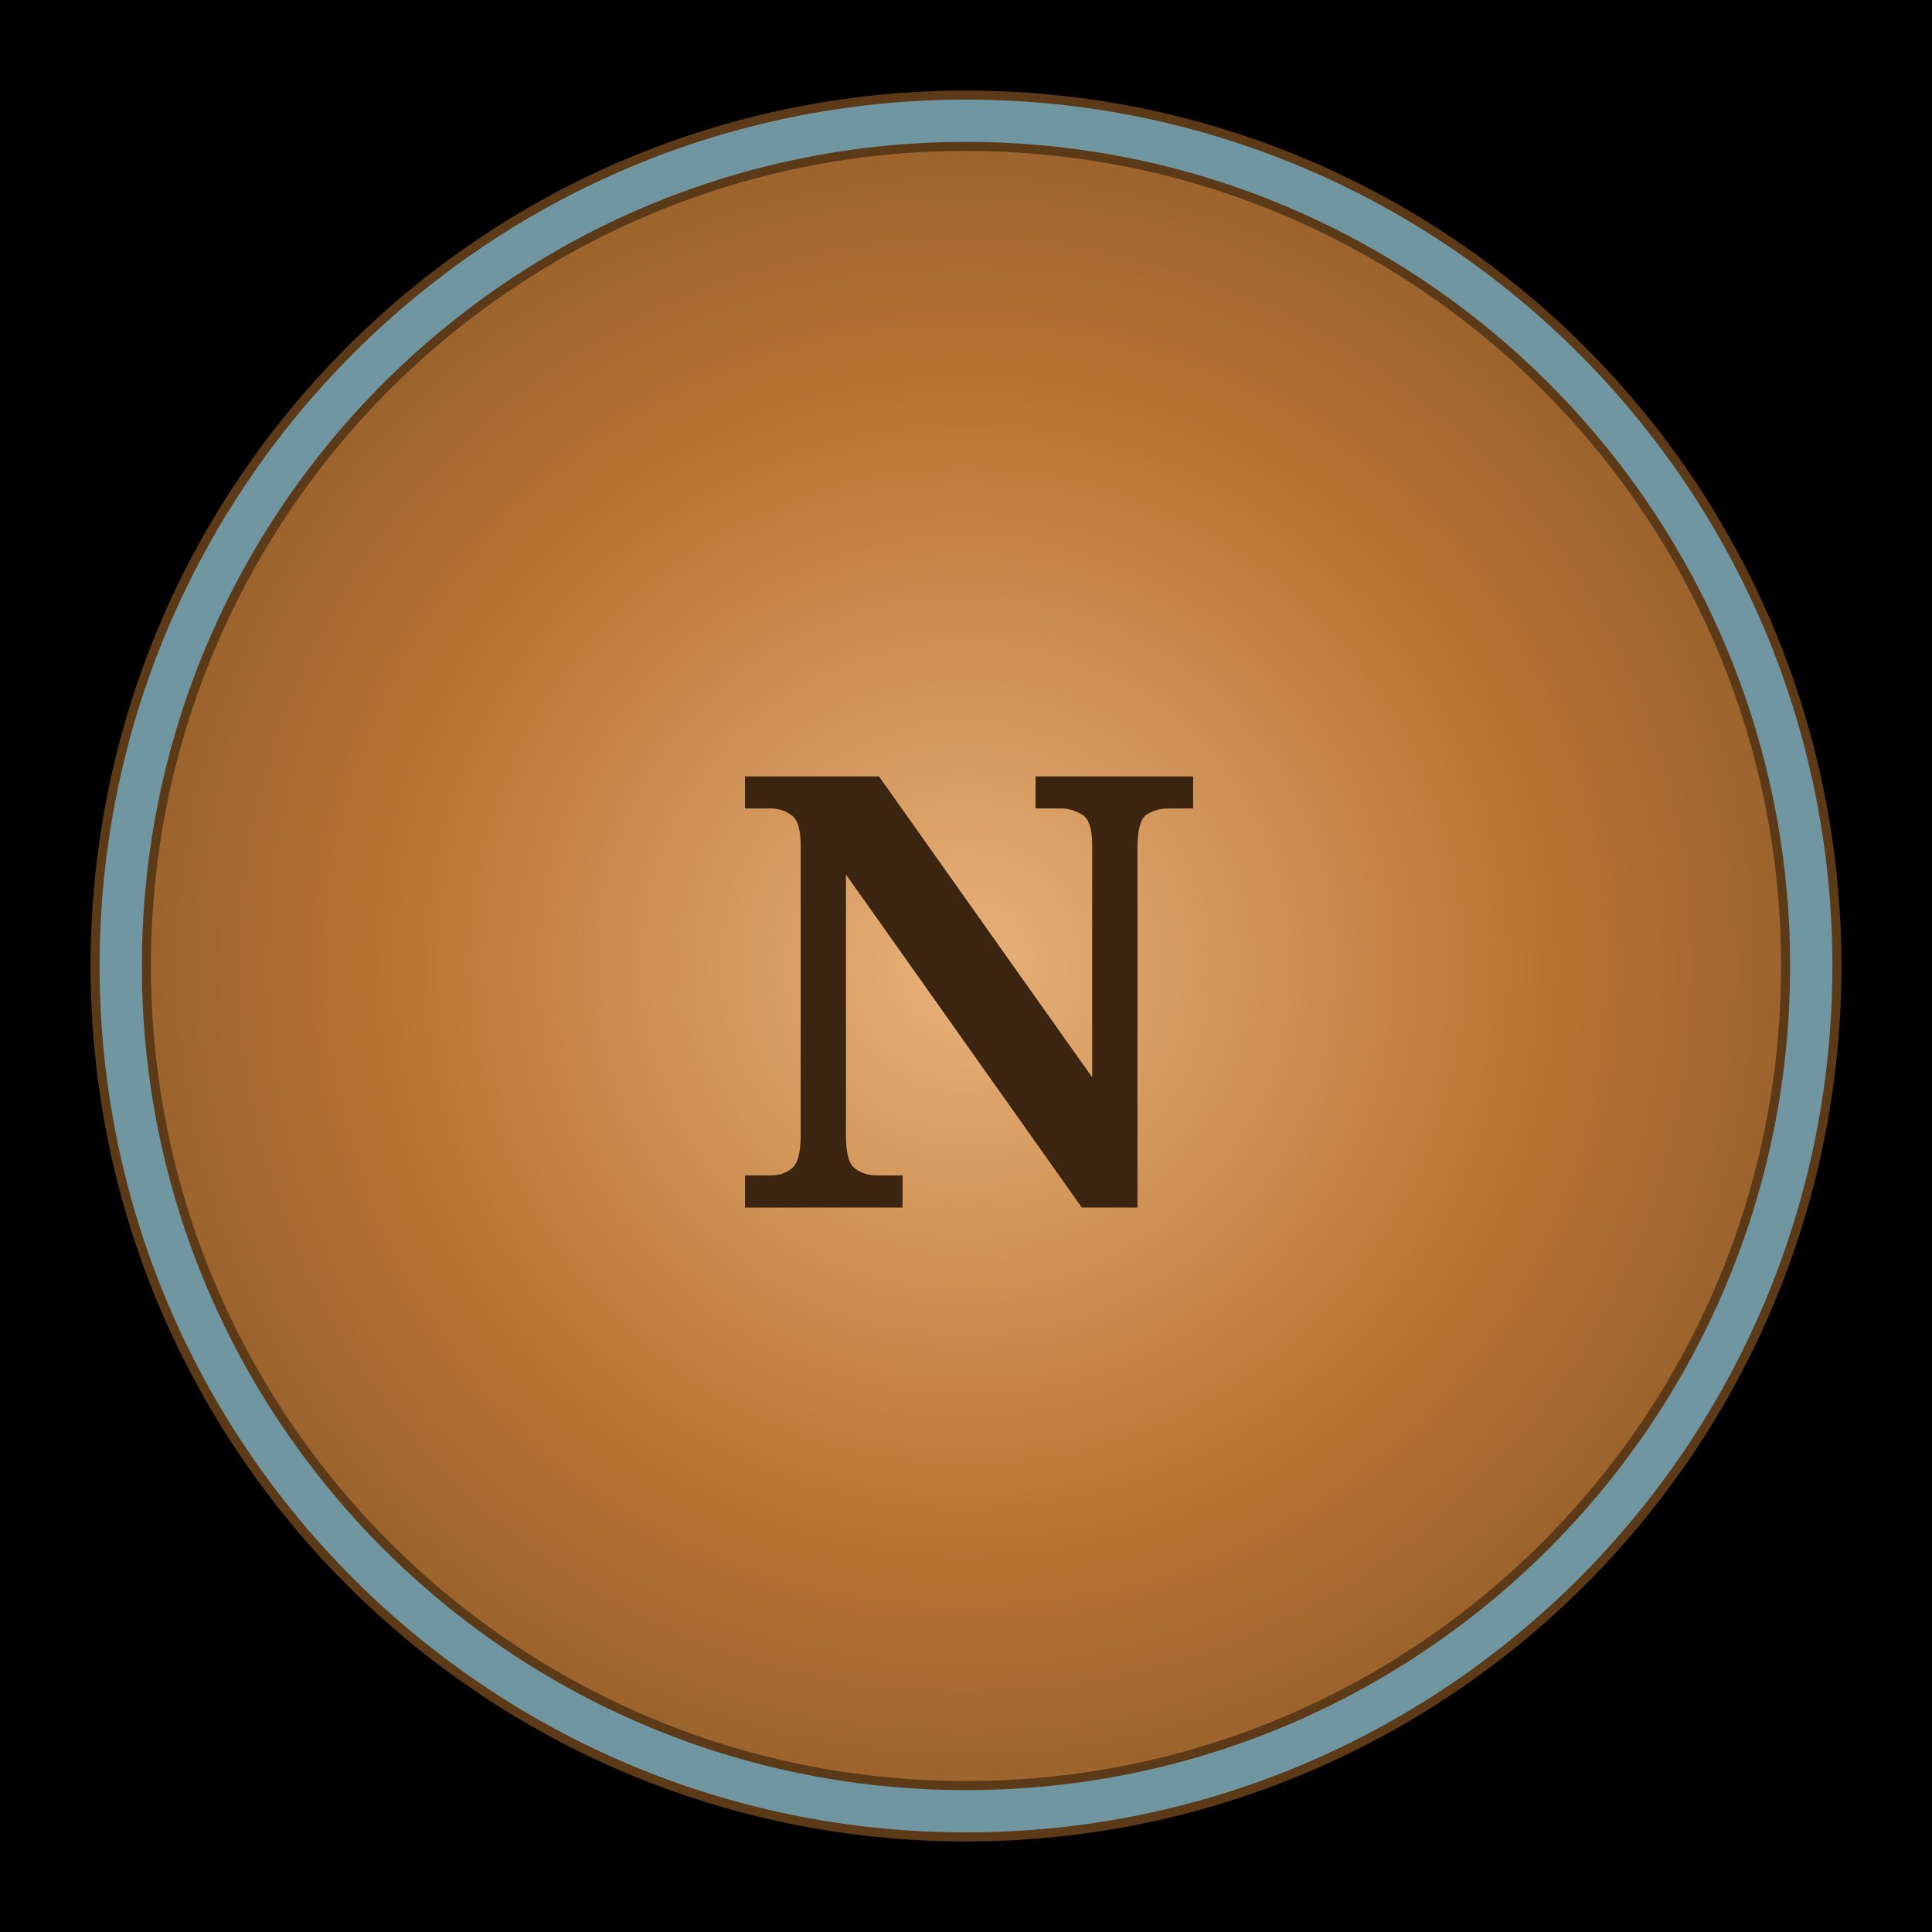
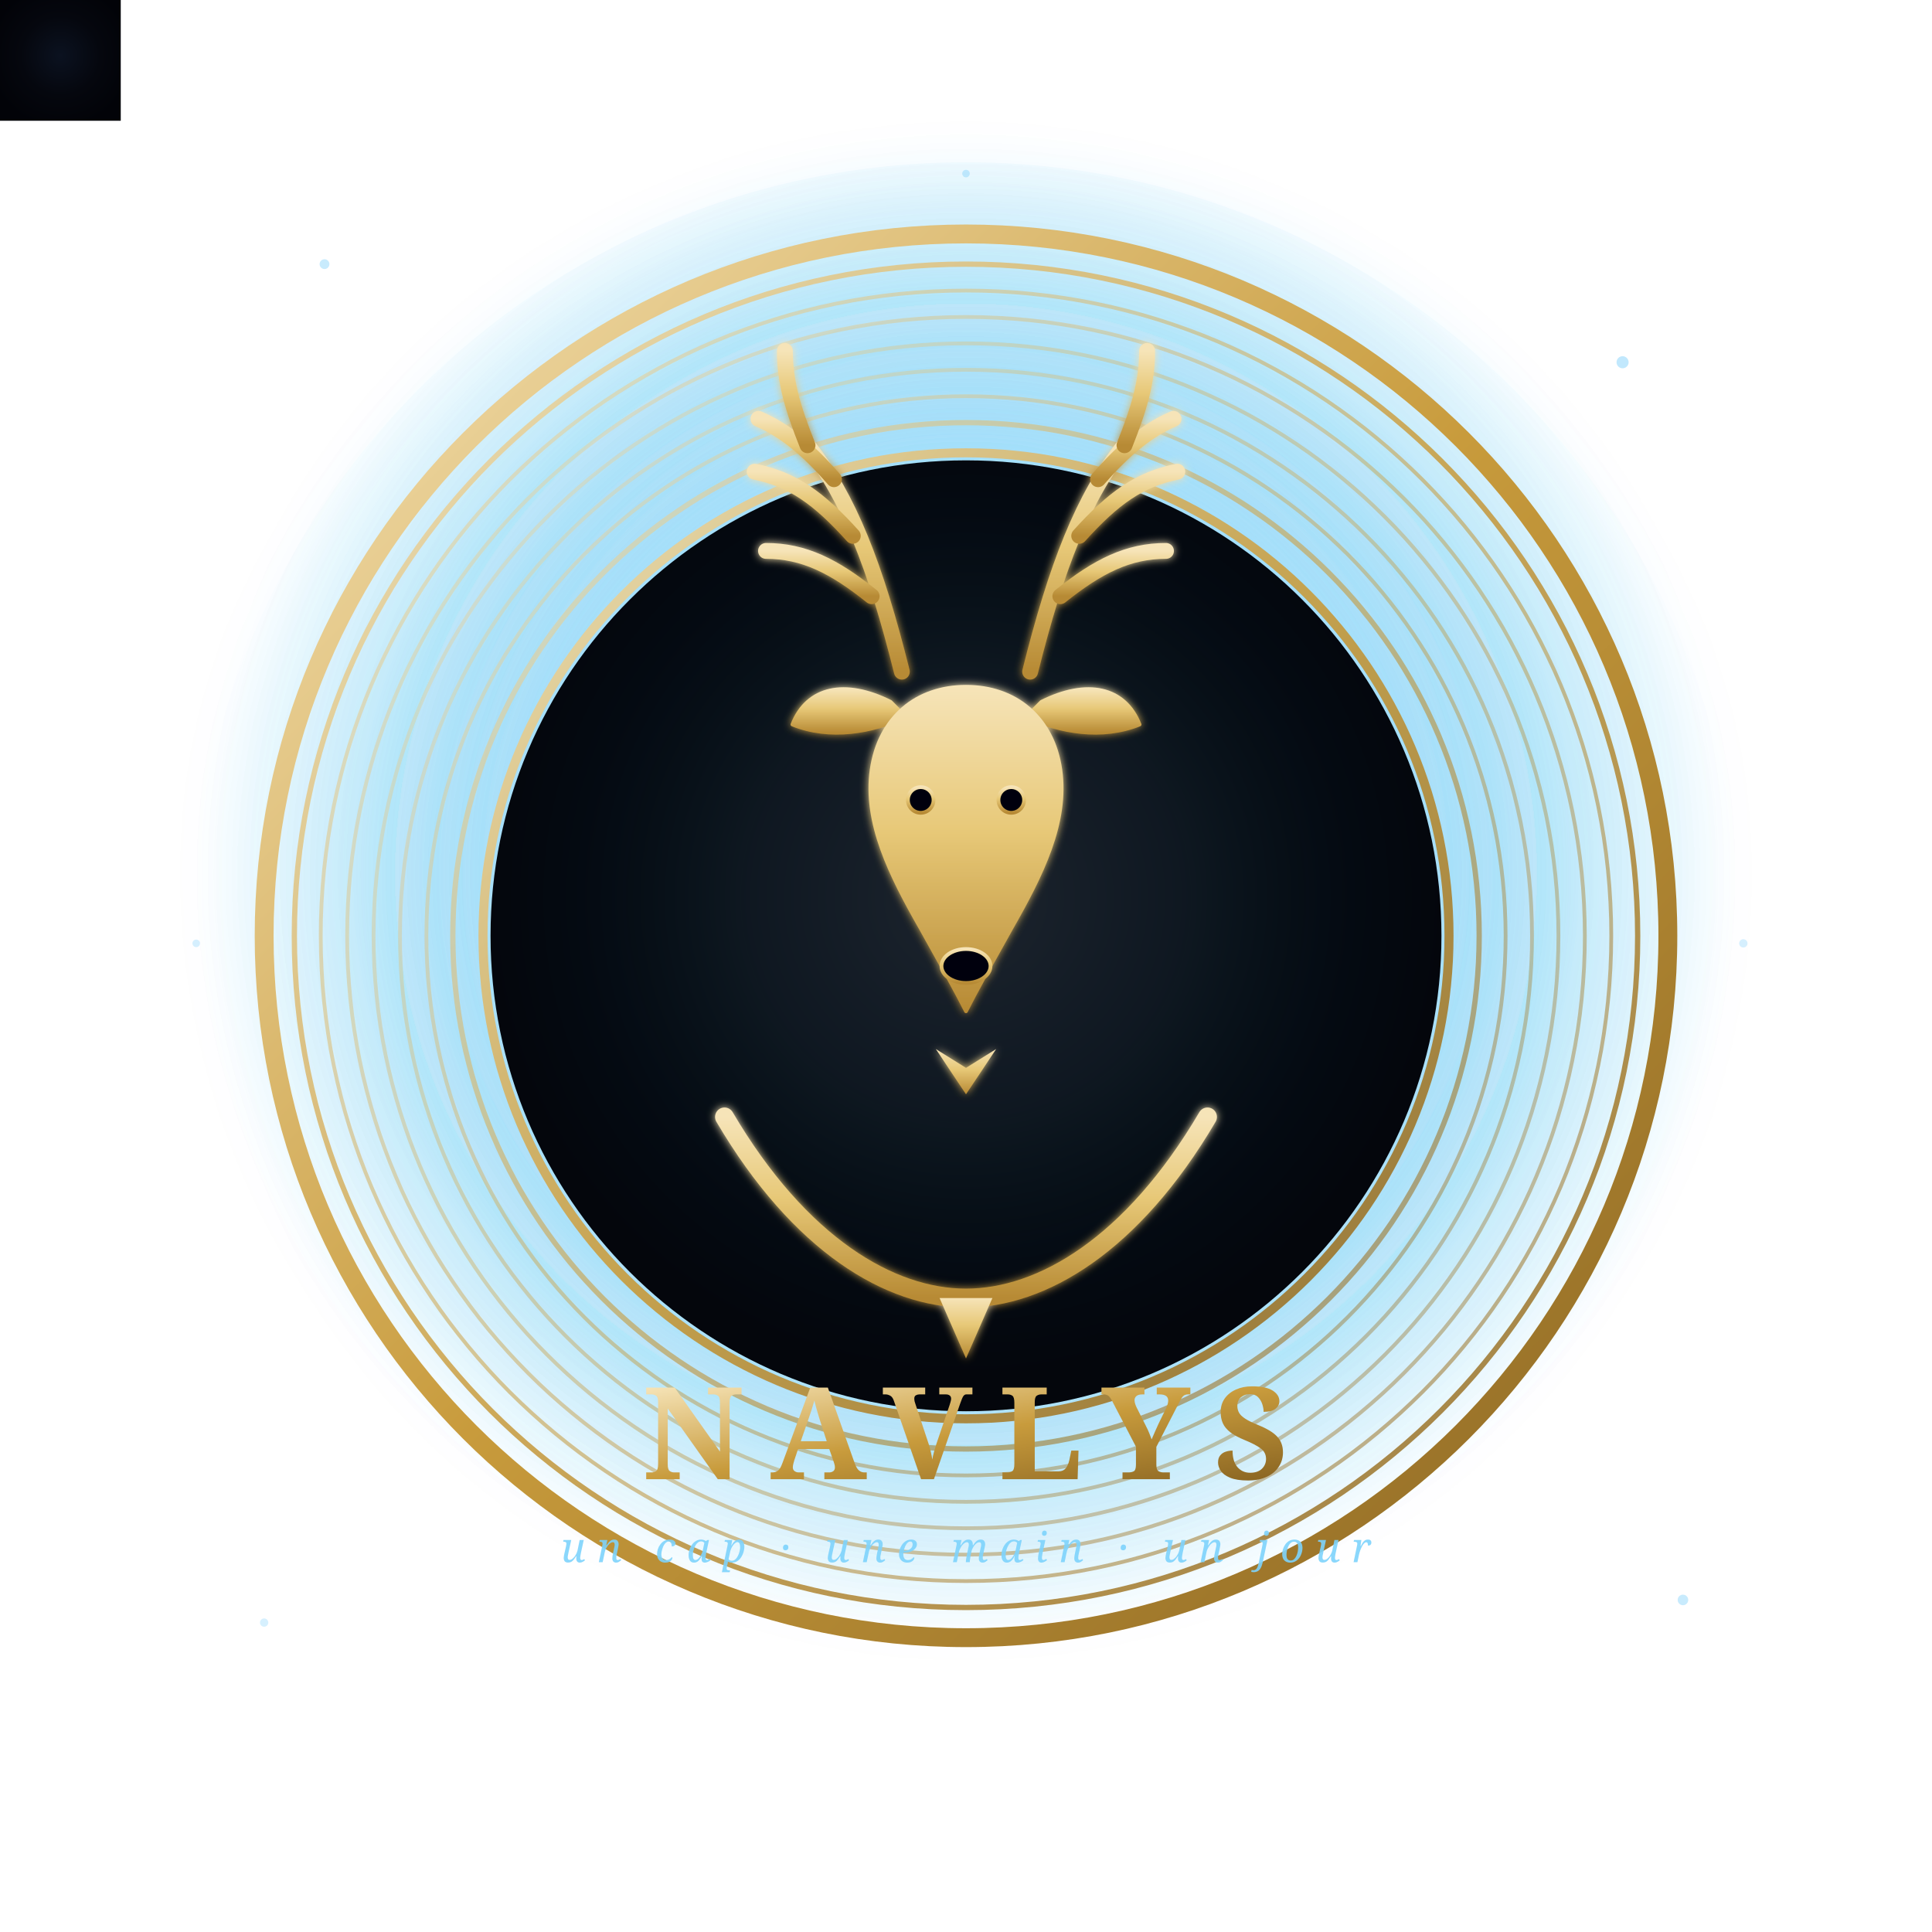
- <svg xmlns="http://www.w3.org/2000/svg" viewBox="0 0 32 32" width="32" height="32" role="img" aria-label="Favicon NAVLYS">
+ <svg xmlns="http://www.w3.org/2000/svg" viewBox="0 0 512 512" width="32" height="32" role="img" aria-label="NAVLYS — le cerf et la dame à l'arc">
  <defs>
-     <radialGradient id="f" cx="16" cy="16" r="16" gradientUnits="userSpaceOnUse">
-       <stop offset="0%" stop-color="#E8B27A" />
-       <stop offset="60%" stop-color="#B87333" />
-       <stop offset="100%" stop-color="#8B5A2B" />
+     <radialGradient id="bg" cx="50%" cy="46%" r="60%">
+       <stop offset="0%" stop-color="#0b1220" />
+       <stop offset="55%" stop-color="#05070e" />
+       <stop offset="100%" stop-color="#020308" />
    </radialGradient>
+     <radialGradient id="backlight" cx="50%" cy="46%" r="50%">
+       <stop offset="0%" stop-color="#BAE6FD" stop-opacity="0.55" />
+       <stop offset="45%" stop-color="#7DD3FC" stop-opacity="0.35" />
+       <stop offset="80%" stop-color="#0EA5E9" stop-opacity="0.10" />
+       <stop offset="100%" stop-color="#0EA5E9" stop-opacity="0" />
+     </radialGradient>
+     <linearGradient id="gold" x1="0%" y1="0%" x2="0%" y2="100%">
+       <stop offset="0%" stop-color="#f6e4b8" />
+       <stop offset="45%" stop-color="#e7c877" />
+       <stop offset="100%" stop-color="#b78a34" />
+     </linearGradient>
+     <linearGradient id="goldRim" x1="0%" y1="0%" x2="100%" y2="100%">
+       <stop offset="0%" stop-color="#f6e4b8" />
+       <stop offset="50%" stop-color="#c89b3c" />
+       <stop offset="100%" stop-color="#8a6522" />
+     </linearGradient>
+     <filter id="glow" x="-40%" y="-40%" width="180%" height="180%">
+       <feGaussianBlur stdDeviation="7" />
+       <feComponentTransfer>
+         <feFuncA type="linear" slope="1.4" />
+       </feComponentTransfer>
+       <feMerge>
+         <feMergeNode />
+         <feMergeNode in="SourceGraphic" />
+       </feMerge>
+     </filter>
+     <filter id="softgold" x="-30%" y="-30%" width="160%" height="160%">
+       <feGaussianBlur stdDeviation="1.1" />
+       <feMerge>
+         <feMergeNode />
+         <feMergeNode in="SourceGraphic" />
+       </feMerge>
+     </filter>
  </defs>
-   <rect width="32" height="32" fill="#000" />
-   <circle cx="16" cy="16" r="14" fill="url(#f)" stroke="#5C3A18" stroke-width="1" />
-   <text x="16" y="20" text-anchor="middle" font-family="'Cormorant Garamond','EB Garamond',serif" font-size="10" font-weight="700" letter-spacing="1" fill="#3B2410">N</text>
-   <circle cx="16" cy="16" r="14" fill="none" stroke="#7DD3FC" stroke-width="0.7" opacity="0.6" />
+   <rect width="32" height="32" fill="url(#bg)" />
+   <g fill="#BAE6FD">
+     <circle cx="86" cy="70" r="1.3" opacity=".8" />
+     <circle cx="430" cy="96" r="1.6" opacity=".9" />
+     <circle cx="70" cy="430" r="1.1" opacity=".6" />
+     <circle cx="446" cy="424" r="1.4" opacity=".8" />
+     <circle cx="256" cy="46" r="1" opacity=".7" />
+     <circle cx="462" cy="250" r="1.1" opacity=".6" />
+     <circle cx="52" cy="250" r="1" opacity=".6" />
+   </g>
+   <circle cx="256" cy="248" r="205" fill="url(#backlight)" filter="url(#glow)" />
+   <g fill="none" stroke="url(#goldRim)">
+     <circle cx="256" cy="248" r="186" stroke-width="5" />
+     <circle cx="256" cy="248" r="178" stroke-width="1.4" opacity=".85" />
+     <circle cx="256" cy="248" r="171" stroke-width="1" opacity=".55" />
+     <circle cx="256" cy="248" r="164" stroke-width="1" opacity=".45" />
+     <circle cx="256" cy="248" r="157" stroke-width="1" opacity=".4" />
+     <circle cx="256" cy="248" r="150" stroke-width="1" opacity=".4" />
+     <circle cx="256" cy="248" r="143" stroke-width="1" opacity=".45" />
+     <circle cx="256" cy="248" r="136" stroke-width="1.4" opacity=".6" />
+     <circle cx="256" cy="248" r="128" stroke-width="2.4" opacity=".9" />
+   </g>
+   <circle cx="256" cy="248" r="126" fill="#04060c" />
+   <circle cx="256" cy="248" r="126" fill="url(#backlight)" opacity=".25" />
+   <g filter="url(#softgold)">
+     <g stroke="url(#gold)" fill="url(#gold)" stroke-linecap="round" stroke-linejoin="round">
+       <g fill="none" stroke-width="4.2">
+         <path d="M239,178 C232,150 225,132 214,118" />
+         <path d="M231,158 C221,150 213,146 203,146" />
+         <path d="M226,142 C217,132 210,127 200,125" />
+         <path d="M221,127 C214,119 208,114 201,111" />
+         <path d="M214,118 C210,108 208,101 208,93" />
+       </g>
+       <g fill="none" stroke-width="4.2">
+         <path d="M273,178 C280,150 287,132 298,118" />
+         <path d="M281,158 C291,150 299,146 309,146" />
+         <path d="M286,142 C295,132 302,127 312,125" />
+         <path d="M291,127 C298,119 304,114 311,111" />
+         <path d="M298,118 C302,108 304,101 304,93" />
+       </g>
+       <path d="M236,186 C224,180 214,182 210,192 C220,196 231,194 240,190 Z" />
+       <path d="M276,186 C288,180 298,182 302,192 C292,196 281,194 272,190 Z" />
+       <path d="M256,182              C243,182 233,190 231,204              C229,218 236,232 244,246              C249,255 253,262 256,268              C259,262 263,255 268,246              C276,232 283,218 281,204              C279,190 269,182 256,182 Z" />
+       <ellipse cx="256" cy="256" rx="6.5" ry="4.5" fill="#04060c" />
+       <circle cx="244" cy="212" r="3.4" fill="#04060c" />
+       <circle cx="268" cy="212" r="3.4" fill="#04060c" />
+     </g>
+     <path d="M192,296 C212,330 236,344 256,344 C276,344 300,330 320,296" fill="none" stroke="url(#gold)" stroke-width="5" stroke-linecap="round" />
+     <path d="M197,296 L315,296" stroke="url(#gold)" stroke-width="1.7" opacity=".95" />
+     <line x1="256" y1="288" x2="256" y2="352" stroke="url(#gold)" stroke-width="3.4" stroke-linecap="round" />
+     <path d="M256,360 L249,344 L263,344 Z" fill="url(#gold)" />
+     <path d="M256,290 L248,278 L256,283 L264,278 Z" fill="url(#gold)" />
+   </g>
+   <g transform="translate(256,392)">
+     <text x="0" y="0" text-anchor="middle" font-family="'Cormorant Garamond','EB Garamond',Georgia,serif" font-size="34" font-weight="600" letter-spacing="7" fill="url(#goldRim)">NAVLYS</text>
+     <text x="0" y="22" text-anchor="middle" font-family="'EB Garamond',Georgia,serif" font-size="11" font-style="italic" letter-spacing="3" fill="#7DD3FC" opacity=".9">un cap · une main · un jour</text>
+   </g>
</svg>
